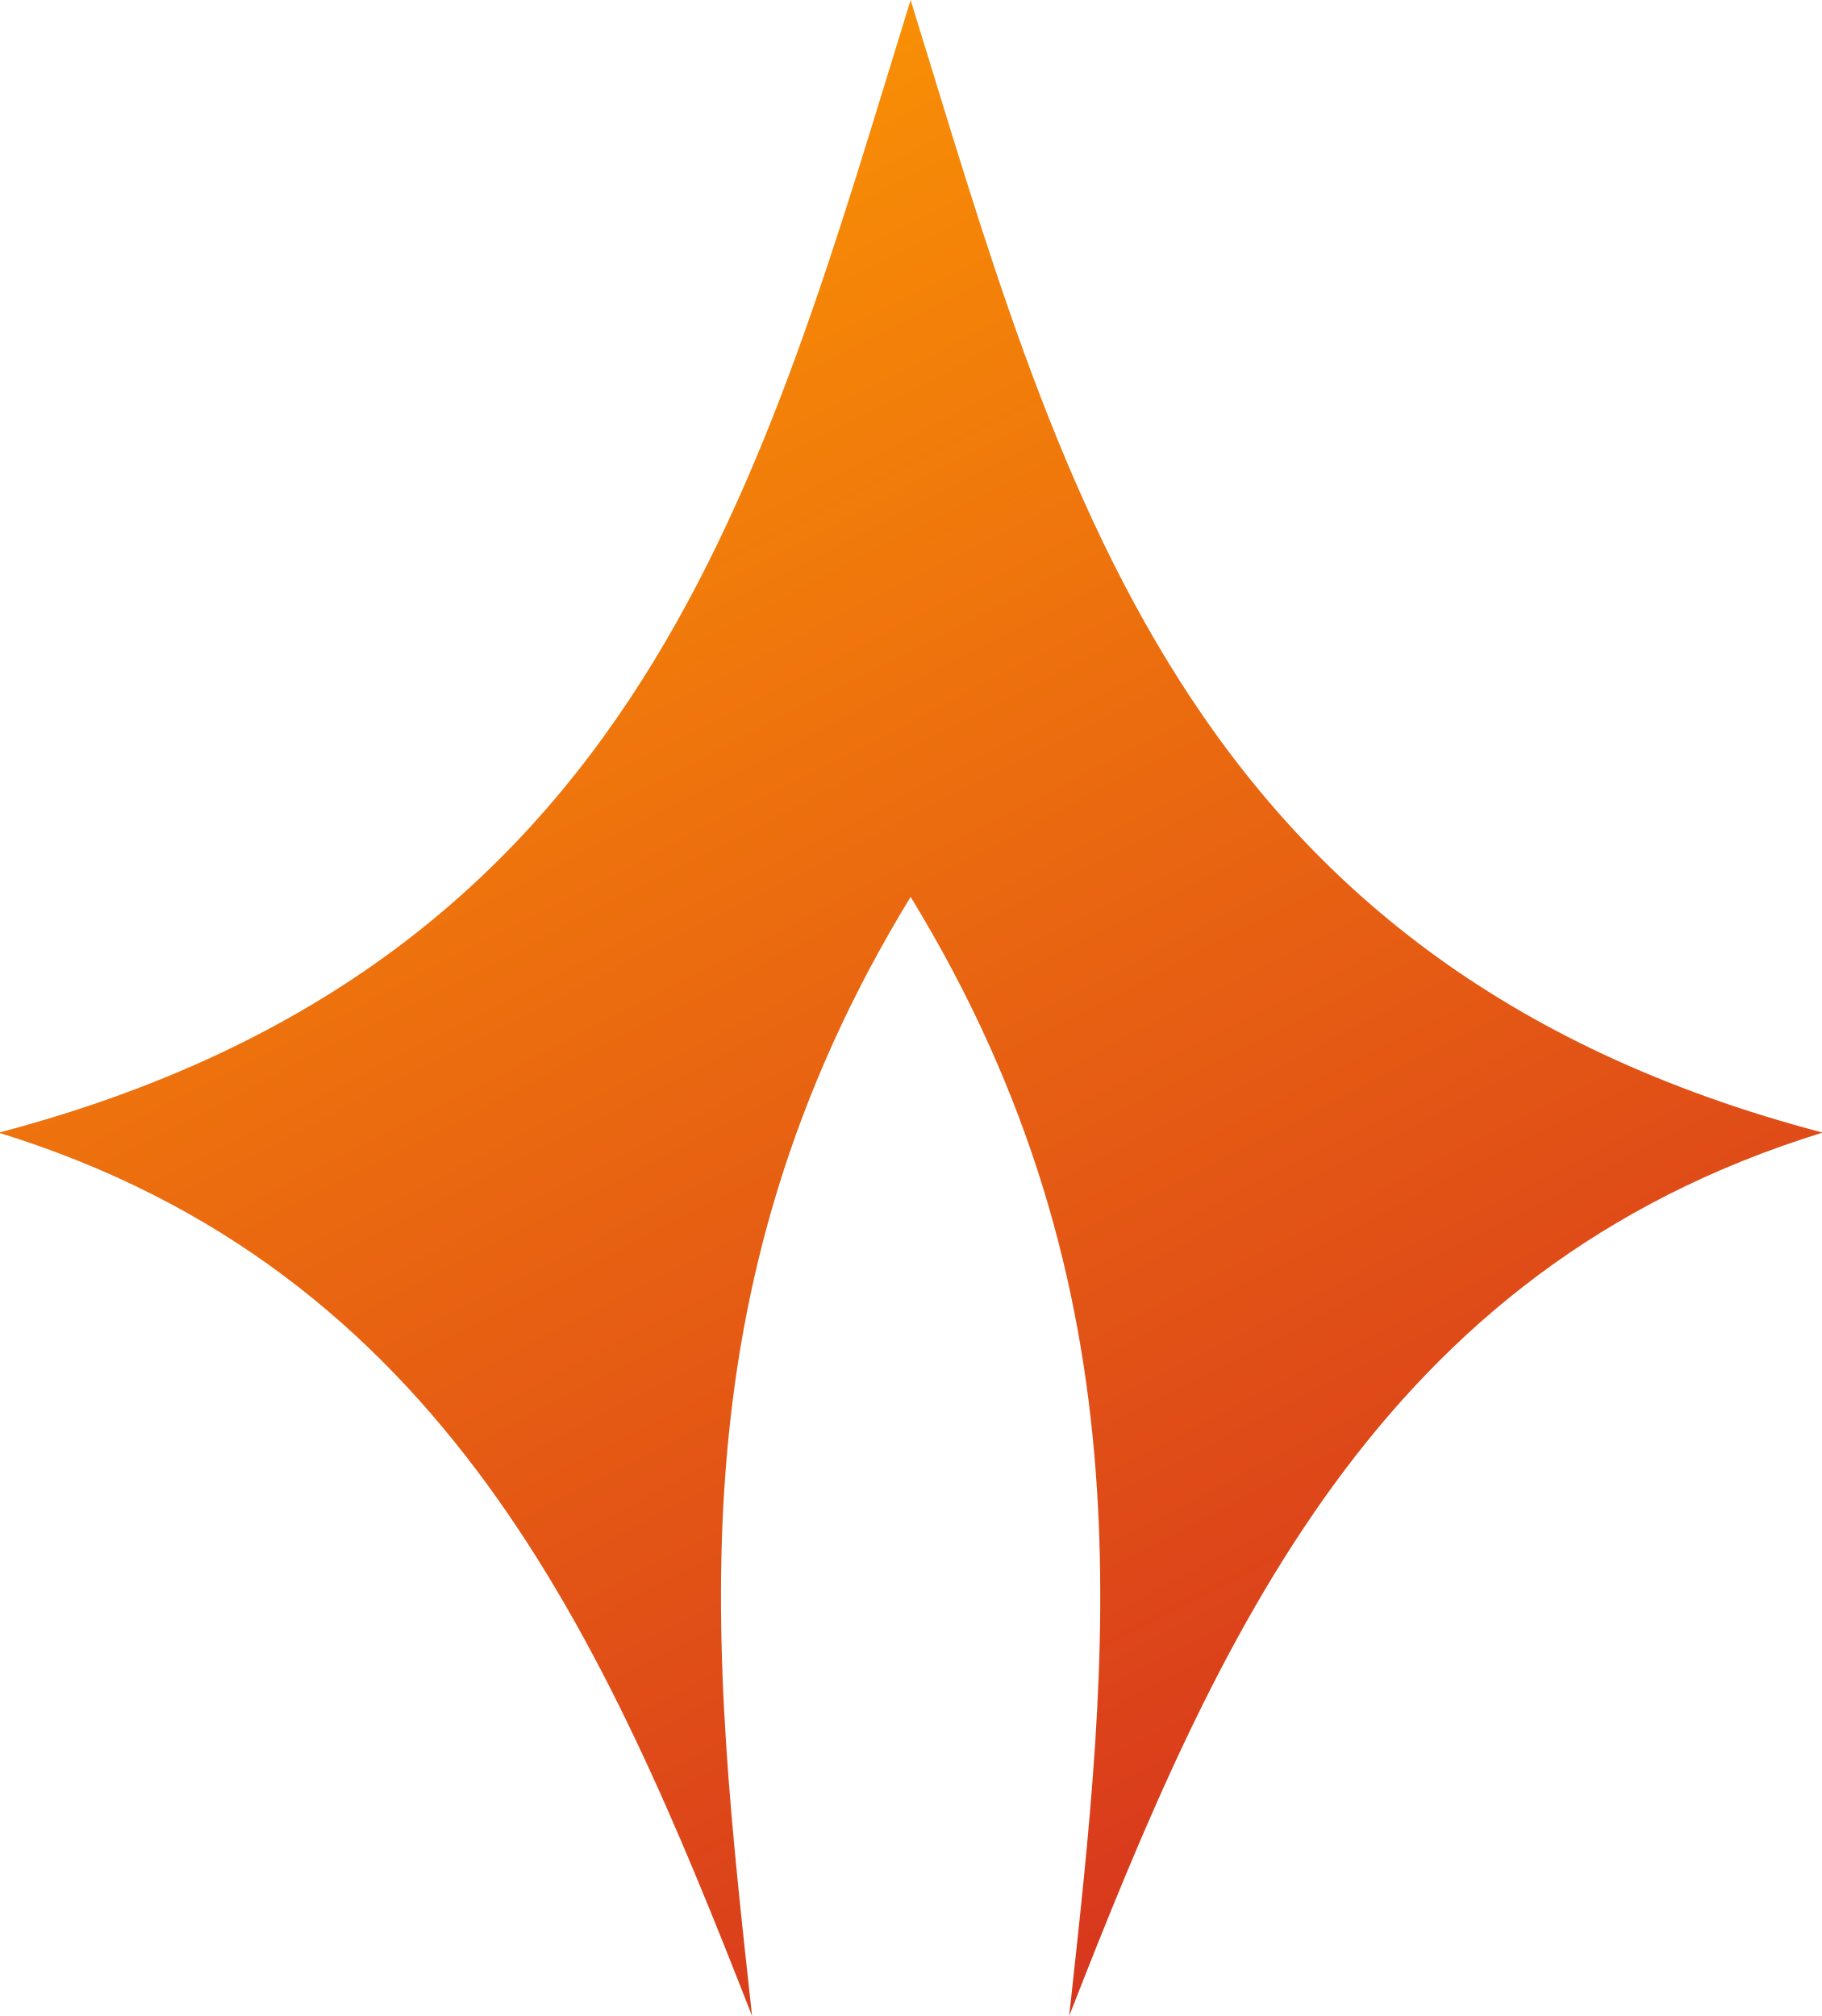
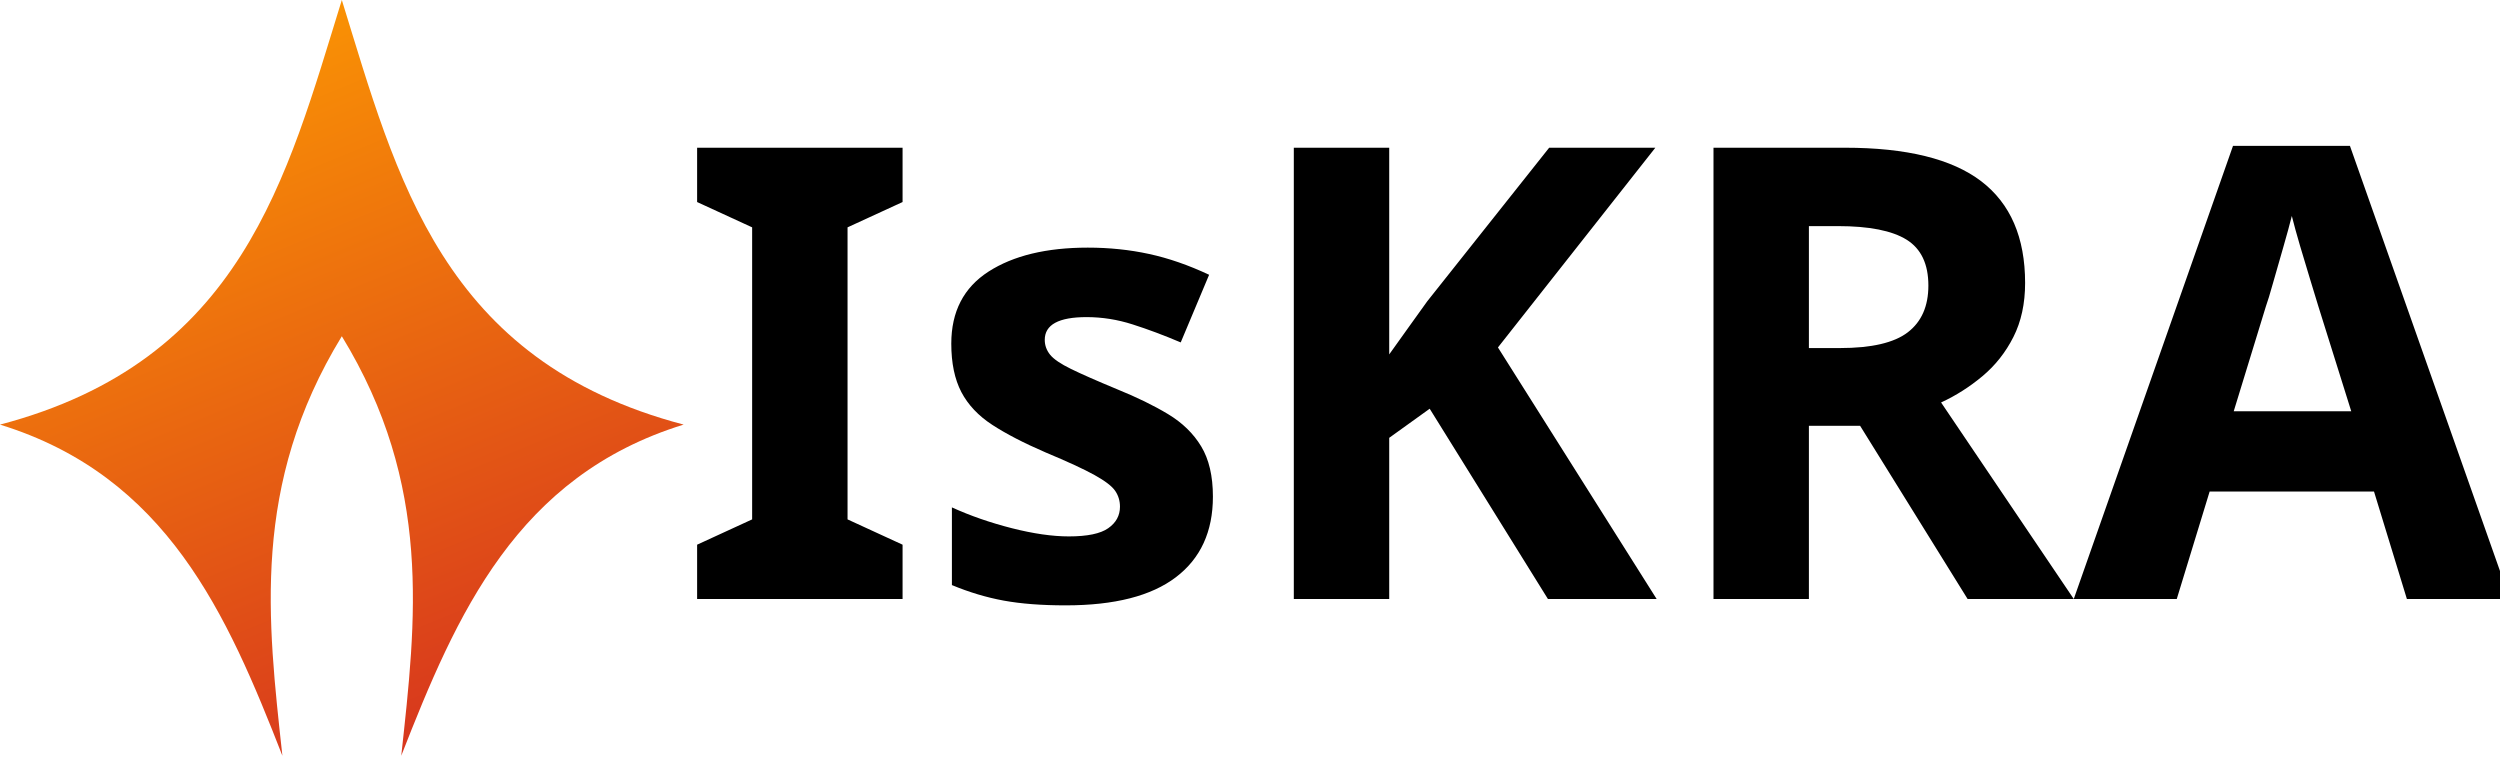
- <svg xmlns="http://www.w3.org/2000/svg" width="120.96pt" height="133.92pt" viewBox="0 0 120.96 133.92">
+ <svg xmlns="http://www.w3.org/2000/svg" width="100%" height="100%" viewBox="0 0 443 134" version="1.1" xml:space="preserve" style="fill-rule:evenodd;clip-rule:evenodd;stroke-linejoin:round;stroke-miterlimit:2;">
+   <g id="Artboard1" transform="matrix(3.655584,0,0,1,0,0)">
+     <g>
+       <g id="shape01" transform="matrix(-0.273554,0,0,1,33.1389,0)">
+         <path d="M60.571,0C70.33,31.524 78.251,63.957 121.142,75.242C91.576,84.37 80.911,108.8 71.102,133.922C73.716,109.911 76.672,85.93 60.571,59.58C44.47,85.93 47.426,109.907 50.04,133.918C40.231,108.796 29.566,84.366 0,75.238C42.891,63.953 50.812,31.524 60.571,0Z" style="fill:url(#_Linear1);fill-rule:nonzero;" />
+       </g>
+       <g transform="matrix(0.273554,0,0,1,32.8131,106.1446)">
+         <text x="0px" y="0px" style="font-family:'Gadugi-Bold', 'Gadugi', sans-serif;font-weight:700;font-size:112px;">IsKRA</text>
+       </g>
+     </g>
+   </g>
  <defs>
-     <linearGradient id="gradient0" gradientUnits="objectBoundingBox" x1="0.913" y1="-0.016" x2="0.354" y2="1.195" spreadMethod="pad">
-       <stop stop-color="#ffa100" offset="0" stop-opacity="1" />
-       <stop stop-color="#d02323" offset="1" stop-opacity="1" />
+     <linearGradient id="_Linear1" x1="0" y1="0" x2="1" y2="0" gradientUnits="userSpaceOnUse" gradientTransform="matrix(-67.73805,162.242,-162.242,-67.73805,110.64,-2.16)">
+       <stop offset="0" style="stop-color:rgb(255,161,0);stop-opacity:1" />
+       <stop offset="1" style="stop-color:rgb(208,35,35);stop-opacity:1" />
    </linearGradient>
  </defs>
-   <path id="shape01" transform="matrix(-1 0 0 1 121.051 -0.000992)" fill="url(#gradient0)" stroke-opacity="0" stroke="#000000" stroke-width="0" stroke-linecap="square" stroke-linejoin="bevel" d="M60.571 0C70.33 31.524 78.251 63.957 121.142 75.242C91.576 84.37 80.911 108.8 71.102 133.922C73.716 109.911 76.672 85.93 60.571 59.58C44.47 85.93 47.426 109.907 50.04 133.918C40.231 108.796 29.566 84.366 0 75.238C42.891 63.953 50.812 31.524 60.571 0Z" />
</svg>
